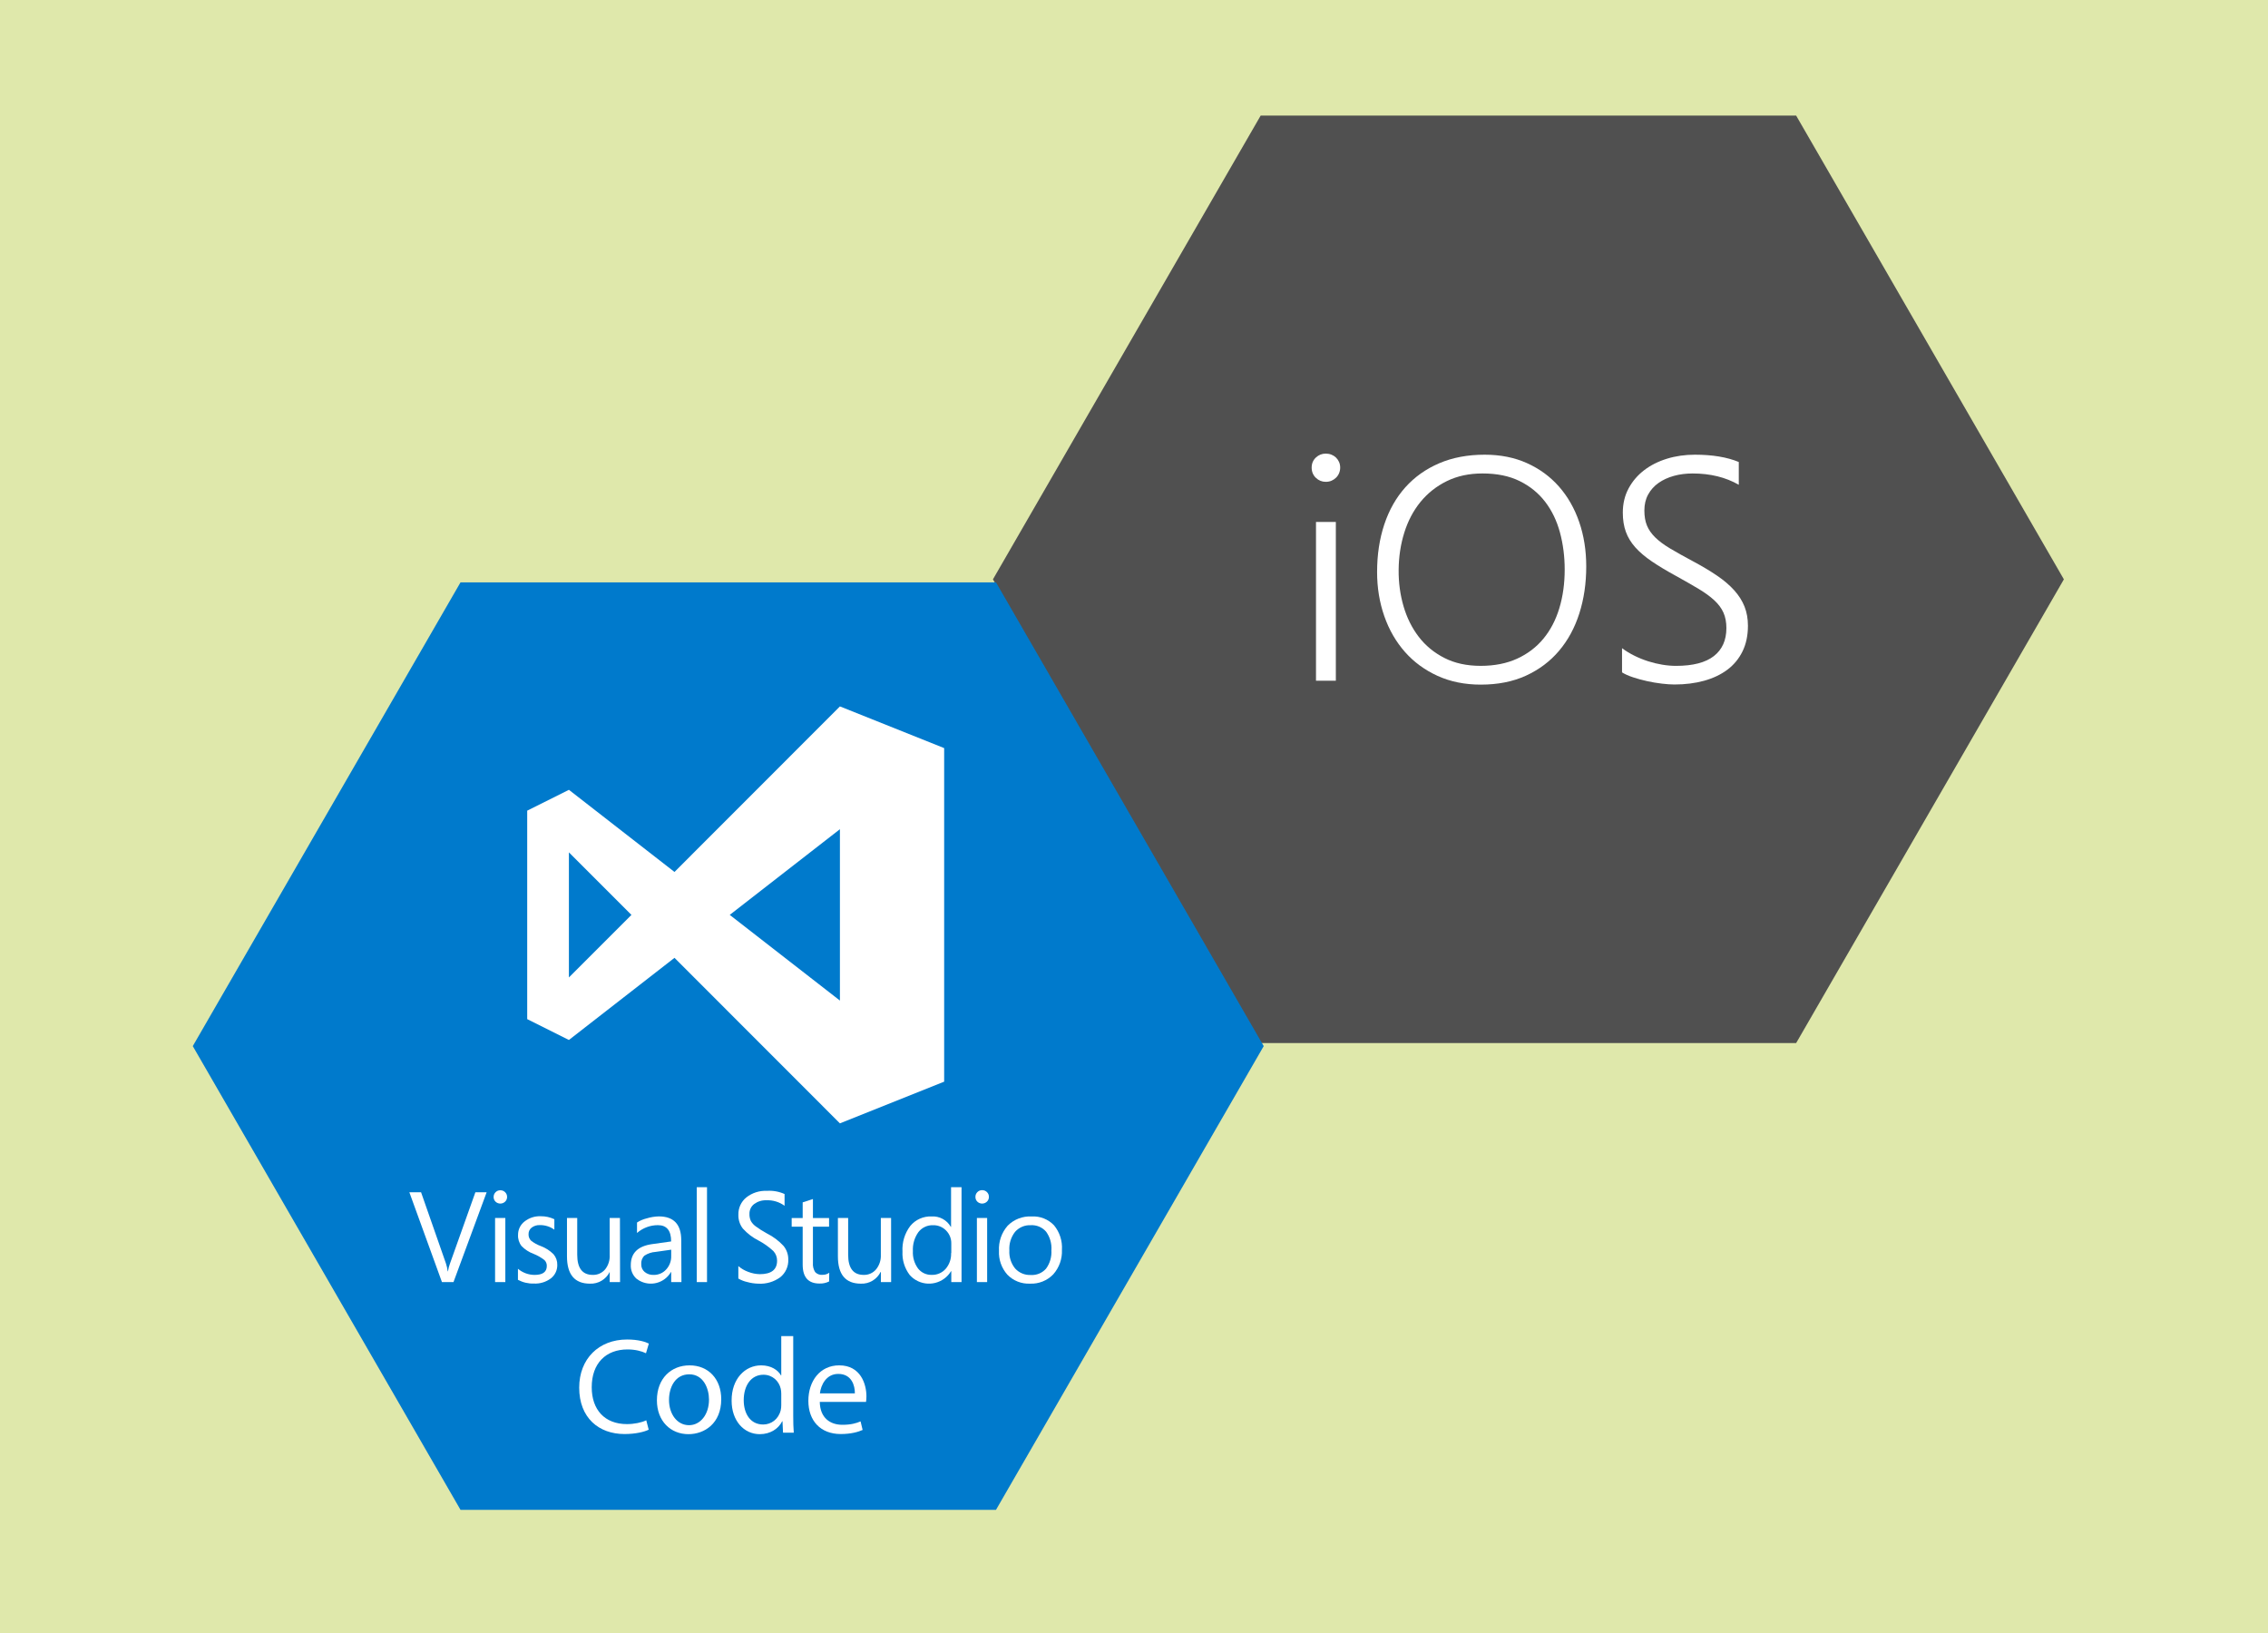
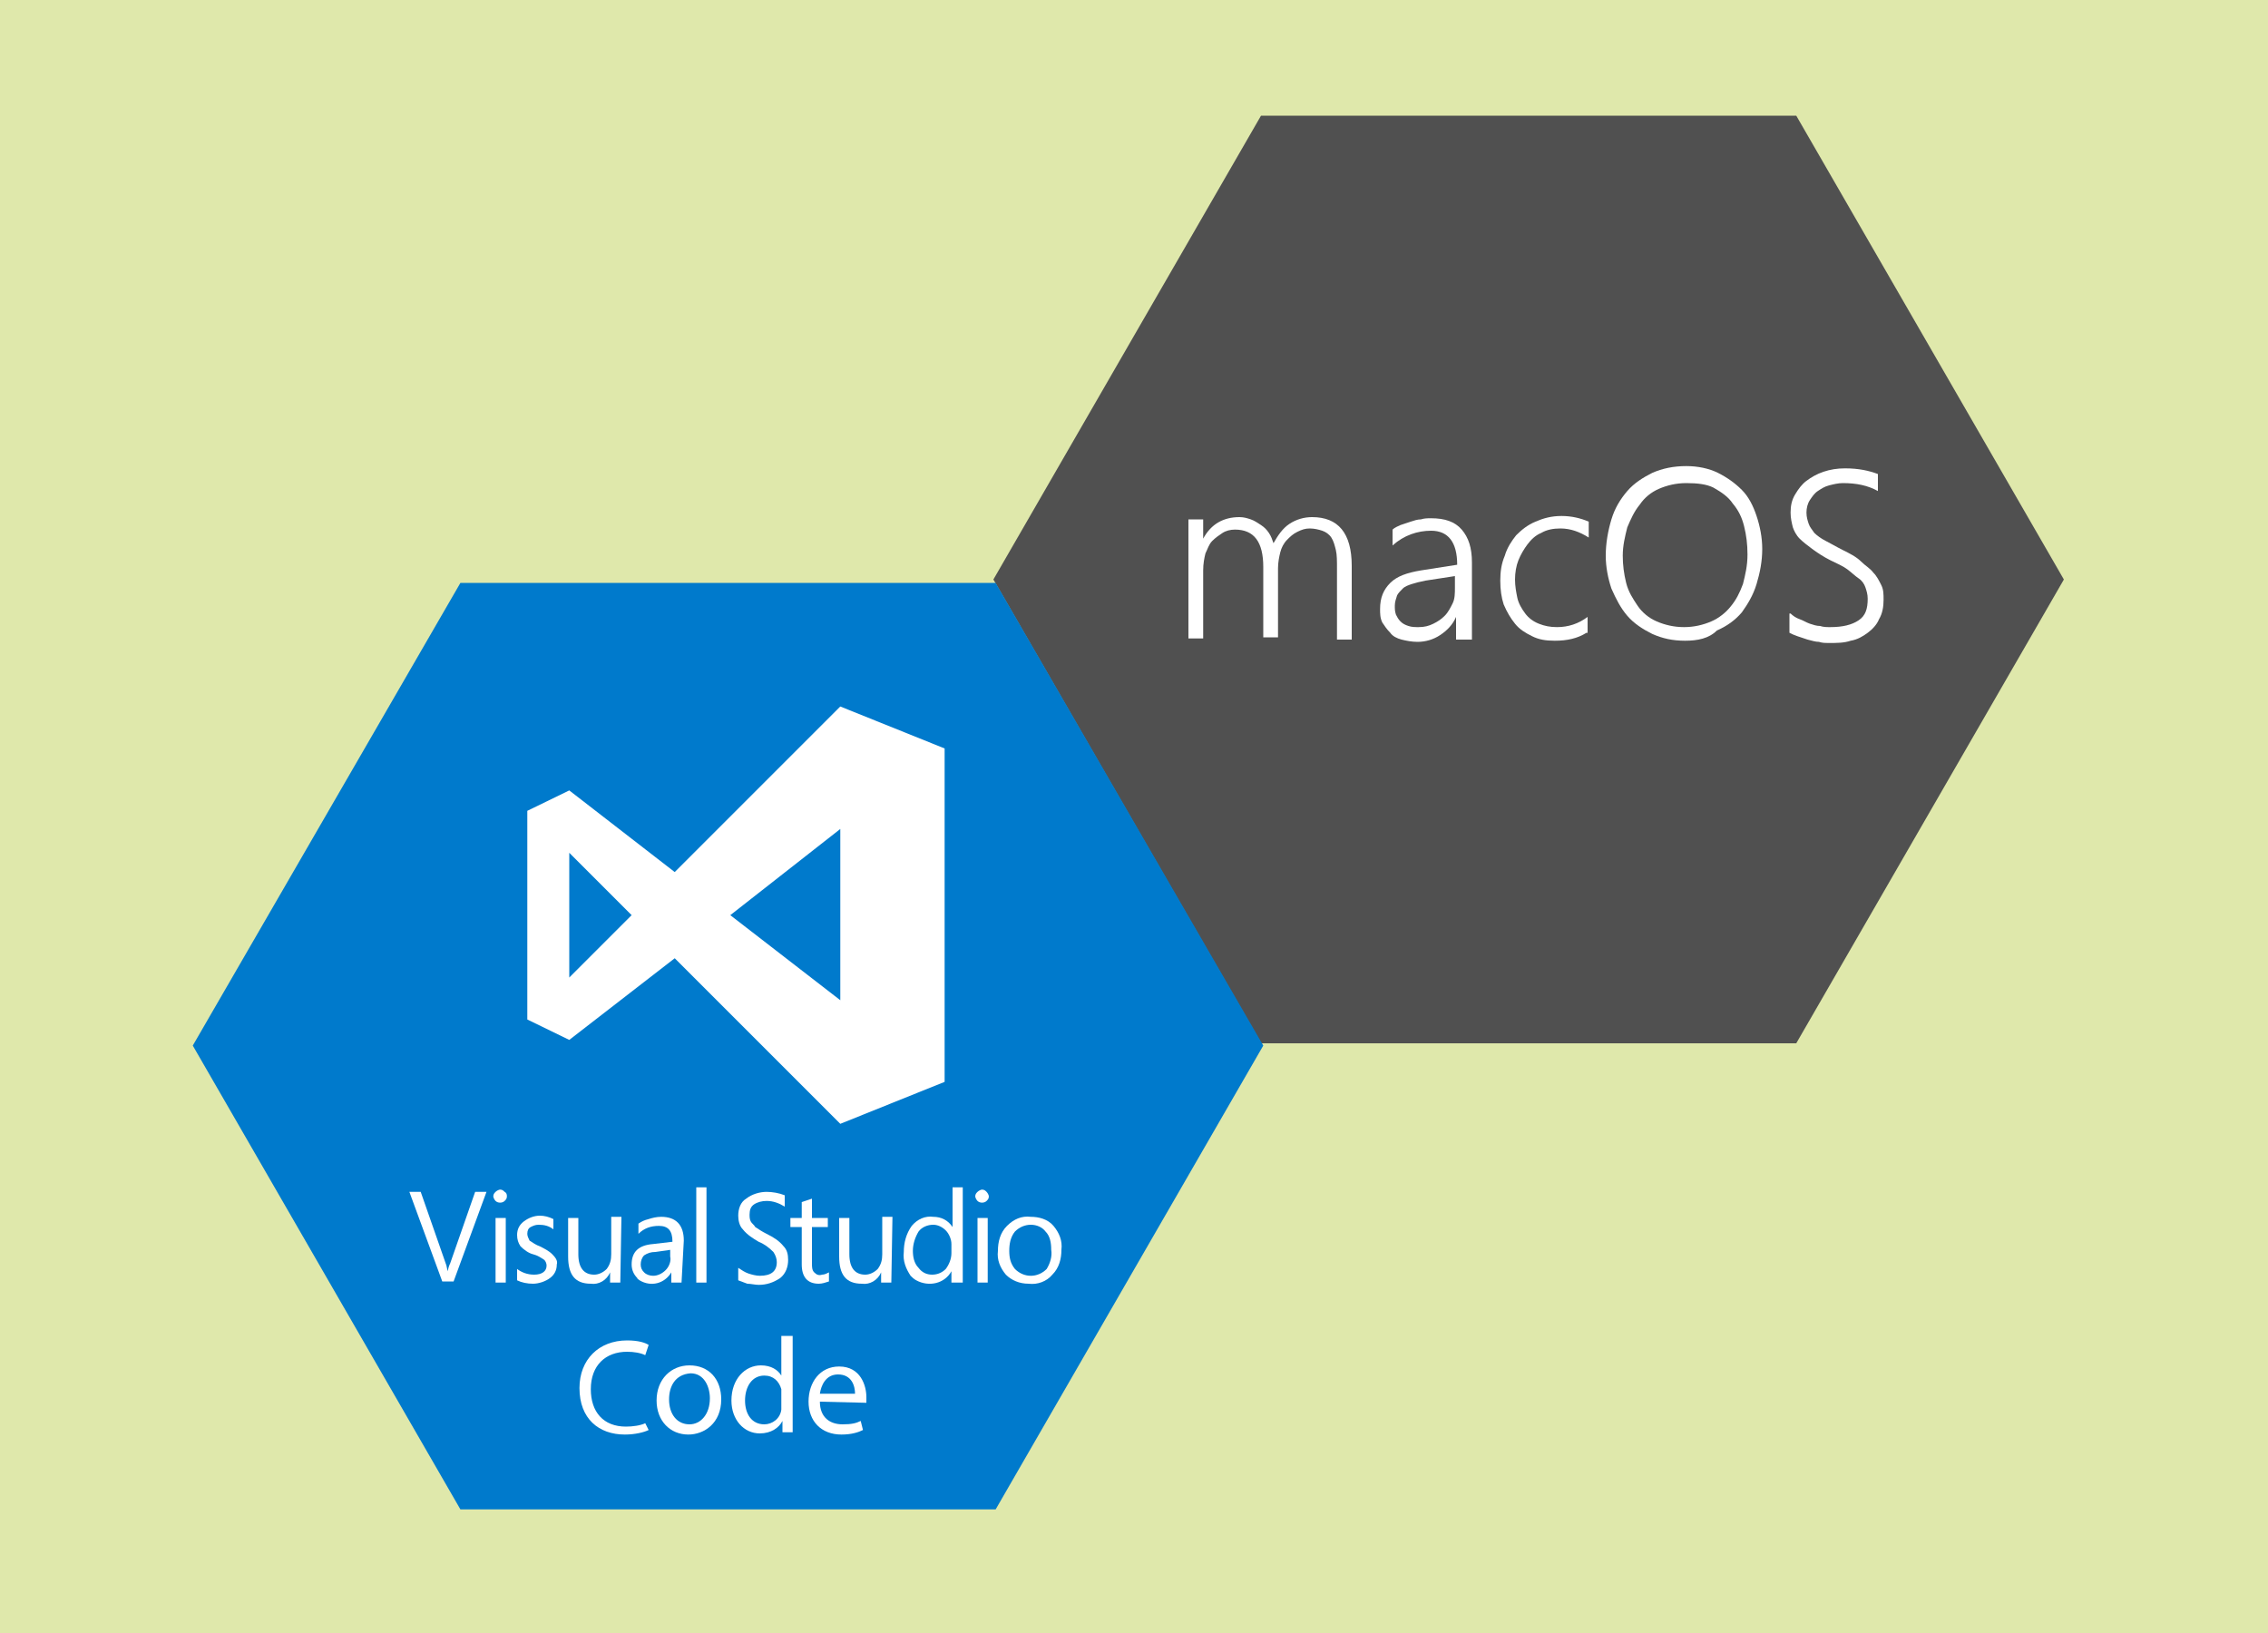
- <svg xmlns="http://www.w3.org/2000/svg" version="1.1" x="0px" y="0px" viewBox="0 0 200 144" style="enable-background:new 0 0 200 144;" xml:space="preserve">
+ <svg xmlns="http://www.w3.org/2000/svg" version="1.1" id="Layer_1" x="0px" y="0px" viewBox="0 0 200 144" style="enable-background:new 0 0 200 144;" xml:space="preserve">
  <style type="text/css">
- 	.st0{opacity:0.3;fill:#BAD80A;}
- 	.st1{fill:#BAD80A;}
- 	.st2{fill:#757575;}
- 	.st3{fill:#682A7A;}
- 	.st4{fill:#2E2E2E;}
- 	.st5{fill:#478AA9;}
- 	.st6{fill:#672A79;}
- 	.st7{fill:#334D63;}
- 	.st8{fill:#5D5F5E;}
- 	.st9{fill:#4889A8;}
- 	.st10{fill:#929090;}
- 	.st11{fill:#FAB516;}
- 	.st12{fill:#F5891F;}
- 	.st13{fill:#CB6D29;}
- 	.st14{fill:#96BBCD;}
- 	.st15{fill:#3A5C71;}
- 	.st16{opacity:0.3;fill:#008272;}
- 	.st17{clip-path:url(#SVGID_2_);}
- 	.st18{fill:#231F20;}
- 	.st19{fill:#5D605F;}
- 	.st20{fill:#ACACAC;}
- 	.st21{fill:#5D5D5D;}
- 	.st22{clip-path:url(#SVGID_4_);}
- 	.st23{fill:#474748;}
- 	.st24{fill:#929497;}
- 	.st25{fill:#1772B8;}
- 	.st26{fill:#767778;}
- 	.st27{fill:#A86527;}
- 	.st28{fill:#048273;}
- 	.st29{clip-path:url(#SVGID_6_);}
- 	.st30{fill:#C7C7C7;}
- 	.st31{fill:#909090;}
- 	.st32{opacity:0.3;fill:#B4A0FF;}
- 	.st33{fill:#344D63;}
- 	.st34{fill:#00BCF2;}
- 	.st35{opacity:0.3;fill:#00BCF2;}
- 	.st36{fill:#505050;}
- 	.st37{fill:#007ACC;}
- 	.st38{fill:#FFFFFF;}
- 	.st39{opacity:0.3;fill:#FFD565;}
- 	.st40{fill:#804998;}
- 	.st41{opacity:0.2;fill:#FFFFFF;enable-background:new    ;}
- 	.st42{fill:#70469E;}
- 	.st43{fill:#5C2D91;}
- 	.st44{fill:none;}
+ 	.st0{opacity:0.3;fill:#BAD80A;enable-background:new    ;}
+ 	.st1{fill:#505050;}
+ 	.st2{fill:#007ACC;}
+ 	.st3{fill:#FFFFFF;}
</style>
-   <g id="Layer_1">
+   <g id="Layer_1_1_">
    <rect class="st0" width="200" height="144" />
    <g>
      <g>
-         <polygon class="st36" points="111.17,91.98 87.561,51.087 111.17,10.193 158.39,10.193 182,51.087 158.39,91.98    " />
+         <polygon class="st1" points="111.2,92 87.6,51.1 111.2,10.2 158.4,10.2 182,51.1 158.4,92    " />
      </g>
      <g>
-         <polygon class="st37" points="40.61,133.14 17,92.247 40.61,51.353 87.83,51.353 111.439,92.247 87.83,133.14    " />
+         <polygon class="st2" points="40.6,133.1 17,92.2 40.6,51.4 87.8,51.4 111.4,92.2 87.8,133.1    " />
        <g>
          <g>
-             <path class="st38" d="M42.915,105.135l-2.925,7.922h-1.017l-2.875-7.922h1.033l2.192,6.272c0.075,0.228,0.128,0.462,0.158,0.7       h0.023c0.035-0.239,0.096-0.474,0.182-0.7l2.235-6.272H42.915z" />
-             <path class="st38" d="M49.143,111.545c0.009,0.46-0.199,0.898-0.561,1.182c-0.433,0.324-0.965,0.487-1.505,0.459       c-0.488,0.015-0.972-0.099-1.403-0.33v-0.974c0.41,0.348,0.931,0.54,1.469,0.541c0.717,0,1.076-0.263,1.076-0.789       c0.007-0.196-0.07-0.386-0.211-0.522c-0.291-0.225-0.612-0.408-0.954-0.545c-0.4-0.146-0.762-0.381-1.06-0.687       c-0.221-0.281-0.331-0.633-0.31-0.99c-0.005-0.457,0.203-0.891,0.564-1.172c0.405-0.323,0.912-0.489,1.429-0.469       c0.418-0.006,0.831,0.084,1.208,0.264v0.921c-0.372-0.27-0.821-0.411-1.281-0.403c-0.258-0.012-0.513,0.066-0.72,0.221       c-0.177,0.135-0.278,0.346-0.274,0.568c-0.013,0.217,0.067,0.43,0.221,0.584c0.262,0.205,0.555,0.366,0.868,0.479       c0.418,0.157,0.797,0.401,1.112,0.716C49.037,110.864,49.154,111.201,49.143,111.545z" />
-             <path class="st38" d="M54.679,113.057h-0.914v-0.895l0,0c-0.324,0.659-1.006,1.064-1.74,1.033       c-1.351,0-2.027-0.804-2.027-2.413v-3.377h0.904v3.235c0,1.188,0.457,1.782,1.37,1.782c0.42,0.013,0.822-0.167,1.093-0.489       c0.284-0.362,0.426-0.815,0.399-1.274v-3.255h0.904L54.679,113.057z" />
-             <path class="st38" d="M60.092,113.057h-0.904v-0.885h-0.023c-0.568,0.979-1.822,1.313-2.802,0.745       c-0.086-0.05-0.167-0.105-0.245-0.167c-0.332-0.306-0.512-0.744-0.492-1.195c0-1.052,0.622-1.667,1.865-1.845l1.693-0.238       c0-0.957-0.388-1.436-1.165-1.436c-0.678-0.002-1.334,0.244-1.845,0.69v-0.924c0.261-0.168,0.549-0.291,0.852-0.363       c0.347-0.108,0.707-0.166,1.069-0.175c1.32,0,1.98,0.704,1.98,2.113L60.092,113.057z M59.188,110.199l-1.37,0.195       c-0.353,0.022-0.695,0.135-0.99,0.33c-0.204,0.197-0.307,0.477-0.281,0.759c-0.01,0.262,0.102,0.515,0.304,0.683       c0.22,0.177,0.497,0.269,0.779,0.257c0.422,0.011,0.829-0.162,1.112-0.475c0.301-0.326,0.462-0.758,0.446-1.201V110.199z" />
-             <path class="st38" d="M62.347,113.057h-0.904v-8.368h0.904V113.057z" />
-             <path class="st38" d="M69.513,111.06c0.028,0.605-0.235,1.188-0.706,1.568c-0.555,0.406-1.234,0.607-1.921,0.568       c-0.335-0.006-0.668-0.055-0.99-0.145c-0.276-0.06-0.542-0.164-0.786-0.307v-1.099c0.255,0.222,0.55,0.394,0.868,0.508       c0.326,0.128,0.673,0.198,1.023,0.205c1.017,0,1.525-0.396,1.525-1.188c0.004-0.316-0.114-0.621-0.33-0.852       c-0.397-0.369-0.841-0.683-1.32-0.934c-0.517-0.262-0.982-0.618-1.37-1.05c-0.268-0.348-0.407-0.779-0.393-1.218       c-0.016-0.589,0.242-1.153,0.7-1.525c0.515-0.406,1.16-0.612,1.815-0.581c0.534-0.036,1.07,0.061,1.558,0.281v1.036       c-0.465-0.34-1.032-0.512-1.607-0.485c-0.385-0.016-0.763,0.101-1.073,0.33c-0.271,0.205-0.425,0.529-0.416,0.868       c-0.009,0.217,0.034,0.433,0.125,0.63c0.106,0.184,0.25,0.344,0.423,0.469c0.315,0.232,0.646,0.441,0.99,0.627       c0.552,0.276,1.05,0.649,1.469,1.102C69.371,110.204,69.519,110.626,69.513,111.06z" />
-             <path class="st38" d="M73.114,113.001c-0.264,0.132-0.557,0.194-0.852,0.182c-0.986,0-1.479-0.556-1.479-1.667v-3.344h-0.97       v-0.766h0.97v-1.38l0.904-0.294v1.674h1.423v0.766h-1.423v3.192c-0.024,0.284,0.044,0.567,0.195,0.809       c0.17,0.18,0.414,0.27,0.66,0.241c0.209,0.005,0.414-0.059,0.584-0.182L73.114,113.001z" />
-             <path class="st38" d="M78.583,113.057h-0.904v-0.895h-0.023c-0.324,0.659-1.006,1.064-1.74,1.033       c-1.351,0-2.027-0.804-2.027-2.413v-3.377h0.904v3.235c0,1.188,0.457,1.782,1.37,1.782c0.42,0.013,0.822-0.167,1.093-0.489       c0.29-0.358,0.44-0.81,0.419-1.271v-3.258h0.904L78.583,113.057z" />
-             <path class="st38" d="M84.792,113.057h-0.904v-0.961h-0.023c-0.648,1.074-2.043,1.42-3.117,0.772       c-0.198-0.119-0.377-0.269-0.53-0.442c-0.447-0.589-0.672-1.318-0.634-2.056c-0.048-0.812,0.196-1.615,0.687-2.264       c0.461-0.559,1.158-0.869,1.881-0.838c0.693-0.043,1.35,0.313,1.693,0.918h0.023v-3.496h0.924V113.057z M83.888,110.502v-0.835       c0.013-0.436-0.156-0.858-0.465-1.165c-0.299-0.304-0.71-0.471-1.135-0.462c-0.504-0.019-0.987,0.206-1.297,0.604       c-0.348,0.486-0.52,1.076-0.489,1.674c-0.031,0.549,0.129,1.093,0.452,1.538c0.293,0.373,0.747,0.583,1.221,0.564       c0.469,0.012,0.918-0.187,1.225-0.541c0.325-0.383,0.493-0.875,0.472-1.376H83.888z" />
-             <path class="st38" d="M93.645,110.209c0.037,0.794-0.238,1.571-0.766,2.165c-0.533,0.556-1.28,0.854-2.05,0.819       c-0.75,0.035-1.479-0.255-2-0.795c-0.51-0.577-0.775-1.33-0.736-2.099c-0.044-0.81,0.231-1.605,0.766-2.215       c0.555-0.561,1.324-0.858,2.113-0.815c0.744-0.043,1.469,0.244,1.98,0.786C93.447,108.658,93.695,109.428,93.645,110.209z        M92.718,110.242c0.039-0.583-0.128-1.161-0.472-1.634c-0.337-0.389-0.836-0.599-1.35-0.568       c-0.524-0.025-1.031,0.189-1.38,0.581c-0.367,0.469-0.548,1.056-0.508,1.65c-0.033,0.574,0.149,1.141,0.512,1.588       c0.351,0.385,0.856,0.594,1.376,0.571c0.515,0.034,1.015-0.175,1.353-0.564c0.342-0.47,0.506-1.045,0.465-1.624H92.718z" />
-             <path class="st38" d="M44.717,105.544c0.004,0.16-0.061,0.314-0.178,0.423c-0.236,0.221-0.602,0.221-0.838,0       c-0.116-0.112-0.179-0.268-0.172-0.429c0.001-0.151,0.061-0.296,0.168-0.403c0.11-0.115,0.263-0.179,0.423-0.175       c0.16-0.004,0.314,0.058,0.426,0.172C44.657,105.24,44.719,105.389,44.717,105.544z M44.562,113.057h-0.904v-5.654h0.904       L44.562,113.057z" />
-             <path class="st38" d="M87.205,105.544c0.004,0.16-0.061,0.314-0.178,0.423c-0.236,0.221-0.602,0.221-0.838,0       c-0.116-0.112-0.179-0.268-0.172-0.429c-0.002-0.155,0.059-0.304,0.168-0.413c0.11-0.115,0.263-0.179,0.423-0.175       c0.16-0.004,0.314,0.058,0.426,0.172C87.148,105.232,87.21,105.386,87.205,105.544z M87.05,113.057h-0.904v-5.654h0.904       L87.05,113.057z" />
+             <path class="st3" d="M42.9,105.1l-2.9,7.9h-1l-2.9-7.9h1l2.2,6.3c0.1,0.2,0.1,0.5,0.2,0.7h0c0-0.2,0.1-0.5,0.2-0.7l2.2-6.3       H42.9z" />
+             <path class="st3" d="M49.1,111.5c0,0.5-0.2,0.9-0.6,1.2c-0.4,0.3-1,0.5-1.5,0.5c-0.5,0-1-0.1-1.4-0.3v-1       c0.4,0.3,0.9,0.5,1.5,0.5c0.7,0,1.1-0.3,1.1-0.8c0-0.2-0.1-0.4-0.2-0.5c-0.3-0.2-0.6-0.4-1-0.5c-0.4-0.1-0.8-0.4-1.1-0.7       c-0.2-0.3-0.3-0.6-0.3-1c0-0.5,0.2-0.9,0.6-1.2c0.4-0.3,0.9-0.5,1.4-0.5c0.4,0,0.8,0.1,1.2,0.3v0.9c-0.4-0.3-0.8-0.4-1.3-0.4       c-0.3,0-0.5,0.1-0.7,0.2c-0.2,0.1-0.3,0.3-0.3,0.6c0,0.2,0.1,0.4,0.2,0.6c0.3,0.2,0.6,0.4,0.9,0.5c0.4,0.2,0.8,0.4,1.1,0.7       C49,110.9,49.2,111.2,49.1,111.5z" />
+             <path class="st3" d="M54.7,113.1h-0.9v-0.9l0,0c-0.3,0.7-1,1.1-1.7,1c-1.4,0-2-0.8-2-2.4v-3.4h0.9v3.2c0,1.2,0.5,1.8,1.4,1.8       c0.4,0,0.8-0.2,1.1-0.5c0.3-0.4,0.4-0.8,0.4-1.3v-3.3h0.9L54.7,113.1z" />
+             <path class="st3" d="M60.1,113.1h-0.9v-0.9h0c-0.6,1-1.8,1.3-2.8,0.7c-0.1-0.1-0.2-0.1-0.2-0.2c-0.3-0.3-0.5-0.7-0.5-1.2       c0-1.1,0.6-1.7,1.9-1.8l1.7-0.2c0-1-0.4-1.4-1.2-1.4c-0.7,0-1.3,0.2-1.8,0.7v-0.9c0.3-0.2,0.5-0.3,0.9-0.4       c0.3-0.1,0.7-0.2,1.1-0.2c1.3,0,2,0.7,2,2.1L60.1,113.1z M59.2,110.2l-1.4,0.2c-0.4,0-0.7,0.1-1,0.3c-0.2,0.2-0.3,0.5-0.3,0.8       c0,0.3,0.1,0.5,0.3,0.7c0.2,0.2,0.5,0.3,0.8,0.3c0.4,0,0.8-0.2,1.1-0.5c0.3-0.3,0.5-0.8,0.4-1.2V110.2z" />
+             <path class="st3" d="M62.3,113.1h-0.9v-8.4h0.9V113.1z" />
+             <path class="st3" d="M69.5,111.1c0,0.6-0.2,1.2-0.7,1.6c-0.6,0.4-1.2,0.6-1.9,0.6c-0.3,0-0.7-0.1-1-0.1       c-0.3-0.1-0.5-0.2-0.8-0.3v-1.1c0.3,0.2,0.6,0.4,0.9,0.5c0.3,0.1,0.7,0.2,1,0.2c1,0,1.5-0.4,1.5-1.2c0-0.3-0.1-0.6-0.3-0.9       c-0.4-0.4-0.8-0.7-1.3-0.9c-0.5-0.3-1-0.6-1.4-1.1c-0.3-0.3-0.4-0.8-0.4-1.2c0-0.6,0.2-1.2,0.7-1.5c0.5-0.4,1.2-0.6,1.8-0.6       c0.5,0,1.1,0.1,1.6,0.3v1c-0.5-0.3-1-0.5-1.6-0.5c-0.4,0-0.8,0.1-1.1,0.3c-0.3,0.2-0.4,0.5-0.4,0.9c0,0.2,0,0.4,0.1,0.6       c0.1,0.2,0.3,0.3,0.4,0.5c0.3,0.2,0.6,0.4,1,0.6c0.6,0.3,1.1,0.6,1.5,1.1C69.4,110.2,69.5,110.6,69.5,111.1z" />
+             <path class="st3" d="M73.1,113c-0.3,0.1-0.6,0.2-0.9,0.2c-1,0-1.5-0.6-1.5-1.7v-3.3h-1v-0.8h1V106l0.9-0.3v1.7h1.4v0.8h-1.4       v3.2c0,0.3,0,0.6,0.2,0.8c0.2,0.2,0.4,0.3,0.7,0.2c0.2,0,0.4-0.1,0.6-0.2L73.1,113z" />
+             <path class="st3" d="M78.6,113.1h-0.9v-0.9h0c-0.3,0.7-1,1.1-1.7,1c-1.4,0-2-0.8-2-2.4v-3.4h0.9v3.2c0,1.2,0.5,1.8,1.4,1.8       c0.4,0,0.8-0.2,1.1-0.5c0.3-0.4,0.4-0.8,0.4-1.3v-3.3h0.9L78.6,113.1z" />
+             <path class="st3" d="M84.8,113.1h-0.9v-1h0c-0.6,1.1-2,1.4-3.1,0.8c-0.2-0.1-0.4-0.3-0.5-0.4c-0.4-0.6-0.7-1.3-0.6-2.1       c0-0.8,0.2-1.6,0.7-2.3c0.5-0.6,1.2-0.9,1.9-0.8c0.7,0,1.3,0.3,1.7,0.9h0v-3.5h0.9V113.1z M83.9,110.5v-0.8       c0-0.4-0.2-0.9-0.5-1.2c-0.3-0.3-0.7-0.5-1.1-0.5c-0.5,0-1,0.2-1.3,0.6c-0.3,0.5-0.5,1.1-0.5,1.7c0,0.5,0.1,1.1,0.5,1.5       c0.3,0.4,0.7,0.6,1.2,0.6c0.5,0,0.9-0.2,1.2-0.5C83.7,111.5,83.9,111,83.9,110.5L83.9,110.5L83.9,110.5z" />
+             <path class="st3" d="M93.6,110.2c0,0.8-0.2,1.6-0.8,2.2c-0.5,0.6-1.3,0.9-2.1,0.8c-0.8,0-1.5-0.3-2-0.8       c-0.5-0.6-0.8-1.3-0.7-2.1c0-0.8,0.2-1.6,0.8-2.2c0.6-0.6,1.3-0.9,2.1-0.8c0.7,0,1.5,0.2,2,0.8       C93.4,108.7,93.7,109.4,93.6,110.2z M92.7,110.2c0-0.6-0.1-1.2-0.5-1.6c-0.3-0.4-0.8-0.6-1.3-0.6c-0.5,0-1,0.2-1.4,0.6       c-0.4,0.5-0.5,1.1-0.5,1.7c0,0.6,0.1,1.1,0.5,1.6c0.4,0.4,0.9,0.6,1.4,0.6c0.5,0,1-0.2,1.4-0.6       C92.6,111.4,92.8,110.8,92.7,110.2C92.7,110.2,92.7,110.2,92.7,110.2z" />
+             <path class="st3" d="M44.7,105.5c0,0.2-0.1,0.3-0.2,0.4c-0.2,0.2-0.6,0.2-0.8,0c-0.1-0.1-0.2-0.3-0.2-0.4       c0-0.2,0.1-0.3,0.2-0.4c0.1-0.1,0.3-0.2,0.4-0.2c0.2,0,0.3,0.1,0.4,0.2C44.7,105.2,44.7,105.4,44.7,105.5z M44.6,113.1h-0.9       v-5.7h0.9V113.1z" />
+             <path class="st3" d="M87.2,105.5c0,0.2-0.1,0.3-0.2,0.4c-0.2,0.2-0.6,0.2-0.8,0c-0.1-0.1-0.2-0.3-0.2-0.4       c0-0.2,0.1-0.3,0.2-0.4c0.1-0.1,0.3-0.2,0.4-0.2c0.2,0,0.3,0.1,0.4,0.2C87.1,105.2,87.2,105.4,87.2,105.5z M87.1,113.1h-0.9       v-5.7h0.9V113.1z" />
          </g>
-           <path class="st38" d="M74.067,62.293L59.479,76.89l-9.311-7.243l-3.677,1.838v18.383l3.677,1.838l9.311-7.243L74.067,99.06      l9.192-3.677V65.97L74.067,62.293z M50.168,86.192v-11.03l5.515,5.515L50.168,86.192z M64.351,80.676l9.716-7.556v15.111      L64.351,80.676z" />
+           <path class="st3" d="M74.1,62.3L59.5,76.9l-9.3-7.2l-3.7,1.8v18.4l3.7,1.8l9.3-7.2l14.6,14.6l9.2-3.7V66L74.1,62.3z M50.2,86.2      v-11l5.5,5.5L50.2,86.2z M64.4,80.7l9.7-7.6v15.1L64.4,80.7z" />
        </g>
        <g>
-           <path class="st38" d="M57.205,126.071c-0.384,0.191-1.151,0.384-2.135,0.384c-2.279,0-3.994-1.439-3.994-4.09      c0-2.53,1.715-4.246,4.222-4.246c1.008,0,1.644,0.216,1.919,0.36l-0.252,0.852c-0.396-0.192-0.959-0.336-1.631-0.336      c-1.895,0-3.154,1.211-3.154,3.334c0,1.979,1.14,3.25,3.106,3.25c0.636,0,1.283-0.132,1.703-0.336L57.205,126.071z" />
-           <path class="st38" d="M63.601,123.385c0,2.146-1.487,3.082-2.891,3.082c-1.571,0-2.782-1.151-2.782-2.986      c0-1.942,1.271-3.082,2.878-3.082C62.473,120.398,63.601,121.609,63.601,123.385z M58.996,123.444      c0,1.271,0.731,2.231,1.763,2.231c1.008,0,1.763-0.948,1.763-2.255c0-0.983-0.491-2.231-1.738-2.231      C59.535,121.189,58.996,122.341,58.996,123.444z" />
-           <path class="st38" d="M69.949,117.819v7.017c0,0.516,0.012,1.104,0.048,1.499h-0.947l-0.048-1.008h-0.024      c-0.323,0.648-1.031,1.14-1.979,1.14c-1.403,0-2.482-1.188-2.482-2.95c-0.013-1.931,1.188-3.118,2.603-3.118      c0.888,0,1.487,0.42,1.751,0.888h0.023v-3.467H69.949z M68.893,122.893c0-0.132-0.012-0.312-0.048-0.443      c-0.155-0.672-0.731-1.224-1.523-1.224c-1.091,0-1.738,0.96-1.738,2.243c0,1.175,0.575,2.146,1.715,2.146      c0.708,0,1.355-0.468,1.547-1.259c0.036-0.145,0.048-0.288,0.048-0.456V122.893z" />
-           <path class="st38" d="M72.291,123.624c0.024,1.428,0.936,2.016,1.991,2.016c0.756,0,1.211-0.132,1.607-0.3l0.18,0.755      c-0.372,0.168-1.008,0.36-1.931,0.36c-1.787,0-2.854-1.176-2.854-2.927s1.031-3.13,2.723-3.13c1.895,0,2.398,1.667,2.398,2.734      c0,0.216-0.024,0.384-0.036,0.491H72.291z M75.385,122.869c0.012-0.672-0.276-1.716-1.463-1.716      c-1.067,0-1.535,0.984-1.619,1.716H75.385z" />
+           <path class="st3" d="M57.2,126.1c-0.4,0.2-1.2,0.4-2.1,0.4c-2.3,0-4-1.4-4-4.1c0-2.5,1.7-4.2,4.2-4.2c1,0,1.6,0.2,1.9,0.4      l-0.3,0.9c-0.4-0.2-1-0.3-1.6-0.3c-1.9,0-3.2,1.2-3.2,3.3c0,2,1.1,3.3,3.1,3.3c0.6,0,1.3-0.1,1.7-0.3L57.2,126.1z" />
+           <path class="st3" d="M63.6,123.4c0,2.1-1.5,3.1-2.9,3.1c-1.6,0-2.8-1.2-2.8-3c0-1.9,1.3-3.1,2.9-3.1      C62.5,120.4,63.6,121.6,63.6,123.4z M59,123.4c0,1.3,0.7,2.2,1.8,2.2c1,0,1.8-0.9,1.8-2.3c0-1-0.5-2.2-1.7-2.2      C59.5,121.2,59,122.3,59,123.4z" />
+           <path class="st3" d="M69.9,117.8v7c0,0.5,0,1.1,0,1.5H69l0-1h0c-0.3,0.6-1,1.1-2,1.1c-1.4,0-2.5-1.2-2.5-2.9      c0-1.9,1.2-3.1,2.6-3.1c0.9,0,1.5,0.4,1.8,0.9h0v-3.5L69.9,117.8L69.9,117.8z M68.9,122.9c0-0.1,0-0.3,0-0.4      c-0.2-0.7-0.7-1.2-1.5-1.2c-1.1,0-1.7,1-1.7,2.2c0,1.2,0.6,2.1,1.7,2.1c0.7,0,1.4-0.5,1.5-1.3c0-0.1,0-0.3,0-0.5L68.9,122.9      L68.9,122.9z" />
+           <path class="st3" d="M72.3,123.6c0,1.4,0.9,2,2,2c0.8,0,1.2-0.1,1.6-0.3l0.2,0.8c-0.4,0.2-1,0.4-1.9,0.4c-1.8,0-2.9-1.2-2.9-2.9      s1-3.1,2.7-3.1c1.9,0,2.4,1.7,2.4,2.7c0,0.2,0,0.4,0,0.5L72.3,123.6L72.3,123.6z M75.4,122.9c0-0.7-0.3-1.7-1.5-1.7      c-1.1,0-1.5,1-1.6,1.7H75.4z" />
        </g>
      </g>
-     </g>
-     <g>
-       <path class="st38" d="M116.911,42.488c-0.337,0-0.629-0.118-0.875-0.355s-0.369-0.538-0.369-0.902    c0-0.355,0.123-0.649,0.369-0.882S116.574,40,116.911,40c0.173,0,0.337,0.029,0.492,0.089s0.289,0.144,0.403,0.253    s0.205,0.239,0.273,0.39s0.103,0.316,0.103,0.499c0,0.173-0.032,0.337-0.096,0.492s-0.155,0.289-0.273,0.403    s-0.253,0.203-0.403,0.267S117.093,42.488,116.911,42.488z M116.049,60.029v-14h1.75v14H116.049z" />
-       <path class="st38" d="M130.583,60.371c-1.413,0-2.685-0.258-3.814-0.772s-2.09-1.219-2.878-2.112s-1.395-1.943-1.818-3.151    s-0.636-2.504-0.636-3.89c0-1.531,0.212-2.933,0.636-4.204s1.041-2.36,1.853-3.268s1.805-1.613,2.98-2.119    c1.176-0.506,2.516-0.759,4.02-0.759c1.386,0,2.63,0.248,3.732,0.745s2.042,1.185,2.816,2.064s1.369,1.921,1.784,3.124    s0.622,2.511,0.622,3.924c0,1.485-0.203,2.864-0.608,4.136s-1.003,2.372-1.791,3.302s-1.759,1.659-2.912,2.188    S132.087,60.371,130.583,60.371z M130.733,41.75c-1.185,0-2.235,0.226-3.151,0.677c-0.916,0.451-1.688,1.062-2.317,1.832    s-1.105,1.673-1.429,2.707s-0.49,2.135-0.499,3.302c-0.009,1.112,0.135,2.176,0.431,3.192s0.743,1.914,1.34,2.693    s1.352,1.401,2.263,1.866c0.911,0.465,1.978,0.697,3.199,0.697s2.295-0.212,3.22-0.636s1.697-1.012,2.317-1.764    s1.087-1.647,1.401-2.687s0.472-2.174,0.472-3.404c0-1.148-0.139-2.237-0.417-3.268s-0.711-1.93-1.299-2.7    s-1.338-1.381-2.249-1.832S132.009,41.75,130.733,41.75z" />
-       <path class="st38" d="M143.038,57.158c0.328,0.246,0.69,0.467,1.087,0.663s0.802,0.36,1.217,0.492s0.832,0.232,1.251,0.301    s0.82,0.103,1.203,0.103c1.485,0,2.598-0.287,3.336-0.861s1.107-1.399,1.107-2.475c0-0.52-0.087-0.973-0.26-1.36    s-0.442-0.75-0.807-1.087s-0.825-0.672-1.381-1.005s-1.212-0.709-1.969-1.128c-0.839-0.456-1.557-0.887-2.153-1.292    s-1.085-0.82-1.463-1.244s-0.656-0.882-0.834-1.374s-0.267-1.053-0.267-1.682c0-0.793,0.169-1.504,0.506-2.133    s0.793-1.164,1.367-1.606s1.246-0.781,2.017-1.019s1.593-0.355,2.468-0.355c1.54,0,2.83,0.214,3.869,0.643v2.01    c-1.157-0.665-2.516-0.998-4.074-0.998c-0.583,0-1.133,0.07-1.647,0.212s-0.966,0.349-1.354,0.622s-0.692,0.613-0.916,1.019    s-0.335,0.877-0.335,1.415c0,0.511,0.075,0.95,0.226,1.319s0.392,0.718,0.725,1.046s0.771,0.654,1.313,0.978    s1.205,0.695,1.989,1.114c0.82,0.438,1.536,0.863,2.146,1.278s1.119,0.848,1.524,1.299s0.709,0.93,0.909,1.436    s0.301,1.068,0.301,1.688c0,0.856-0.159,1.611-0.479,2.263s-0.766,1.191-1.34,1.62s-1.258,0.752-2.051,0.971    s-1.663,0.328-2.611,0.328c-0.31,0-0.679-0.025-1.107-0.075s-0.861-0.123-1.299-0.219s-0.854-0.21-1.251-0.342    s-0.718-0.275-0.964-0.431V57.158z" />
    </g>
  </g>
  <g id="titles">
</g>
+   <g>
+     <path class="st3" d="M117.9,56.3v-6.2c0-0.6,0-1.2-0.1-1.6c-0.1-0.4-0.2-0.8-0.4-1.1c-0.2-0.3-0.5-0.5-0.8-0.6   c-0.3-0.1-0.7-0.2-1.1-0.2c-0.4,0-0.7,0.1-1.1,0.3s-0.6,0.4-0.9,0.7c-0.3,0.3-0.5,0.7-0.6,1.1c-0.1,0.4-0.2,0.9-0.2,1.4v6.1h-1.3   V50c0-2.2-0.8-3.3-2.5-3.3c-0.4,0-0.8,0.1-1.1,0.3c-0.3,0.2-0.6,0.4-0.9,0.7c-0.3,0.3-0.4,0.7-0.6,1.1c-0.1,0.4-0.2,0.9-0.2,1.5v6   h-1.3V45.8h1.3v1.7h0c0.7-1.3,1.8-1.9,3.2-1.9c0.4,0,0.7,0.1,1,0.2c0.3,0.1,0.6,0.3,0.9,0.5c0.3,0.2,0.5,0.4,0.7,0.7   c0.2,0.3,0.3,0.6,0.4,0.9c0.4-0.7,0.8-1.3,1.4-1.7c0.6-0.4,1.3-0.6,2-0.6c2.3,0,3.5,1.4,3.5,4.3v6.5H117.9z" />
+     <path class="st3" d="M128.4,56.3v-1.9h0c-0.3,0.7-0.8,1.2-1.4,1.6c-0.6,0.4-1.3,0.6-2,0.6c-0.5,0-1-0.1-1.4-0.2   c-0.4-0.1-0.8-0.3-1-0.6c-0.3-0.3-0.5-0.6-0.7-0.9c-0.2-0.4-0.2-0.8-0.2-1.2c0-1,0.3-1.7,0.9-2.3c0.6-0.6,1.5-0.9,2.7-1.1l3.2-0.5   c0-2-0.8-3-2.3-3c-1.2,0-2.4,0.4-3.4,1.3v-1.4c0.2-0.2,0.5-0.3,0.7-0.4c0.3-0.1,0.6-0.2,0.9-0.3c0.3-0.1,0.6-0.2,0.9-0.2   c0.3-0.1,0.6-0.1,0.9-0.1c1.2,0,2.1,0.3,2.7,1c0.6,0.7,0.9,1.6,0.9,2.9v6.8H128.4z M125.7,51.2c-0.5,0.1-0.9,0.2-1.2,0.3   s-0.6,0.2-0.8,0.4c-0.2,0.2-0.4,0.4-0.5,0.6c-0.1,0.3-0.2,0.6-0.2,0.9c0,0.3,0,0.5,0.1,0.8c0.1,0.2,0.2,0.4,0.4,0.6   c0.2,0.2,0.4,0.3,0.7,0.4c0.3,0.1,0.6,0.1,0.9,0.1c0.5,0,0.9-0.1,1.3-0.3s0.7-0.4,1-0.7c0.3-0.3,0.5-0.7,0.7-1.1   c0.2-0.4,0.2-0.9,0.2-1.4v-1L125.7,51.2z" />
+     <path class="st3" d="M139.9,55.8c-0.8,0.5-1.7,0.7-2.8,0.7c-0.8,0-1.4-0.1-2-0.4s-1.1-0.6-1.5-1.1c-0.4-0.5-0.7-1-1-1.7   c-0.2-0.6-0.3-1.3-0.3-2.1c0-0.8,0.1-1.5,0.4-2.2c0.2-0.7,0.6-1.3,1-1.8c0.5-0.5,1-0.9,1.7-1.2c0.7-0.3,1.4-0.5,2.3-0.5   c0.9,0,1.7,0.2,2.4,0.5v1.4c-0.8-0.5-1.6-0.8-2.5-0.8c-0.6,0-1.2,0.1-1.7,0.4c-0.5,0.2-0.9,0.6-1.2,1c-0.3,0.4-0.6,0.9-0.8,1.4   c-0.2,0.5-0.3,1.1-0.3,1.7c0,0.6,0.1,1.1,0.2,1.6c0.1,0.5,0.4,1,0.7,1.4c0.3,0.4,0.7,0.7,1.2,0.9s1,0.3,1.6,0.3   c1,0,1.9-0.3,2.7-0.9V55.8z" />
+     <path class="st3" d="M148.6,56.5c-1.1,0-2-0.2-2.9-0.6c-0.8-0.4-1.6-0.9-2.2-1.6c-0.6-0.7-1-1.5-1.4-2.4c-0.3-0.9-0.5-1.9-0.5-2.9   c0-1.1,0.2-2.2,0.5-3.2c0.3-1,0.8-1.8,1.4-2.5c0.6-0.7,1.4-1.2,2.2-1.6c0.9-0.4,1.9-0.6,3-0.6c1,0,2,0.2,2.8,0.6   c0.8,0.4,1.5,0.9,2.1,1.5s1,1.4,1.3,2.3c0.3,0.9,0.5,1.9,0.5,2.9c0,1.1-0.2,2.1-0.5,3.1c-0.3,1-0.8,1.8-1.3,2.5   c-0.6,0.7-1.3,1.2-2.2,1.6C150.7,56.3,149.7,56.5,148.6,56.5z M148.7,42.6c-0.9,0-1.7,0.2-2.4,0.5c-0.7,0.3-1.3,0.8-1.7,1.4   c-0.5,0.6-0.8,1.3-1.1,2c-0.2,0.8-0.4,1.6-0.4,2.5c0,0.8,0.1,1.6,0.3,2.4c0.2,0.8,0.6,1.4,1,2c0.4,0.6,1,1.1,1.7,1.4   c0.7,0.3,1.5,0.5,2.4,0.5s1.7-0.2,2.4-0.5c0.7-0.3,1.3-0.8,1.7-1.3c0.5-0.6,0.8-1.2,1.1-2c0.2-0.8,0.4-1.6,0.4-2.6   c0-0.9-0.1-1.7-0.3-2.5c-0.2-0.8-0.5-1.4-1-2c-0.4-0.6-1-1-1.7-1.4C150.5,42.7,149.7,42.6,148.7,42.6z" />
+     <path class="st3" d="M157.9,54.1c0.2,0.2,0.5,0.4,0.8,0.5c0.3,0.1,0.6,0.3,0.9,0.4c0.3,0.1,0.6,0.2,0.9,0.2   c0.3,0.1,0.6,0.1,0.9,0.1c1.1,0,1.9-0.2,2.5-0.6s0.8-1,0.8-1.9c0-0.4-0.1-0.7-0.2-1c-0.1-0.3-0.3-0.6-0.6-0.8s-0.6-0.5-1-0.8   s-0.9-0.5-1.5-0.8c-0.6-0.3-1.2-0.7-1.6-1c-0.4-0.3-0.8-0.6-1.1-0.9c-0.3-0.3-0.5-0.7-0.6-1c-0.1-0.4-0.2-0.8-0.2-1.3   c0-0.6,0.1-1.1,0.4-1.6s0.6-0.9,1-1.2c0.4-0.3,0.9-0.6,1.5-0.8c0.6-0.2,1.2-0.3,1.9-0.3c1.2,0,2.1,0.2,2.9,0.5v1.5   c-0.9-0.5-1.9-0.7-3.1-0.7c-0.4,0-0.8,0.1-1.2,0.2c-0.4,0.1-0.7,0.3-1,0.5c-0.3,0.2-0.5,0.5-0.7,0.8c-0.2,0.3-0.3,0.7-0.3,1.1   c0,0.4,0.1,0.7,0.2,1c0.1,0.3,0.3,0.5,0.5,0.8c0.2,0.2,0.6,0.5,1,0.7c0.4,0.2,0.9,0.5,1.5,0.8c0.6,0.3,1.2,0.6,1.6,1s0.8,0.6,1.1,1   c0.3,0.3,0.5,0.7,0.7,1.1c0.2,0.4,0.2,0.8,0.2,1.3c0,0.6-0.1,1.2-0.4,1.7c-0.2,0.5-0.6,0.9-1,1.2c-0.4,0.3-0.9,0.6-1.5,0.7   c-0.6,0.2-1.2,0.2-2,0.2c-0.2,0-0.5,0-0.8-0.1c-0.3,0-0.6-0.1-1-0.2c-0.3-0.1-0.6-0.2-0.9-0.3c-0.3-0.1-0.5-0.2-0.7-0.3V54.1z" />
+   </g>
</svg>
